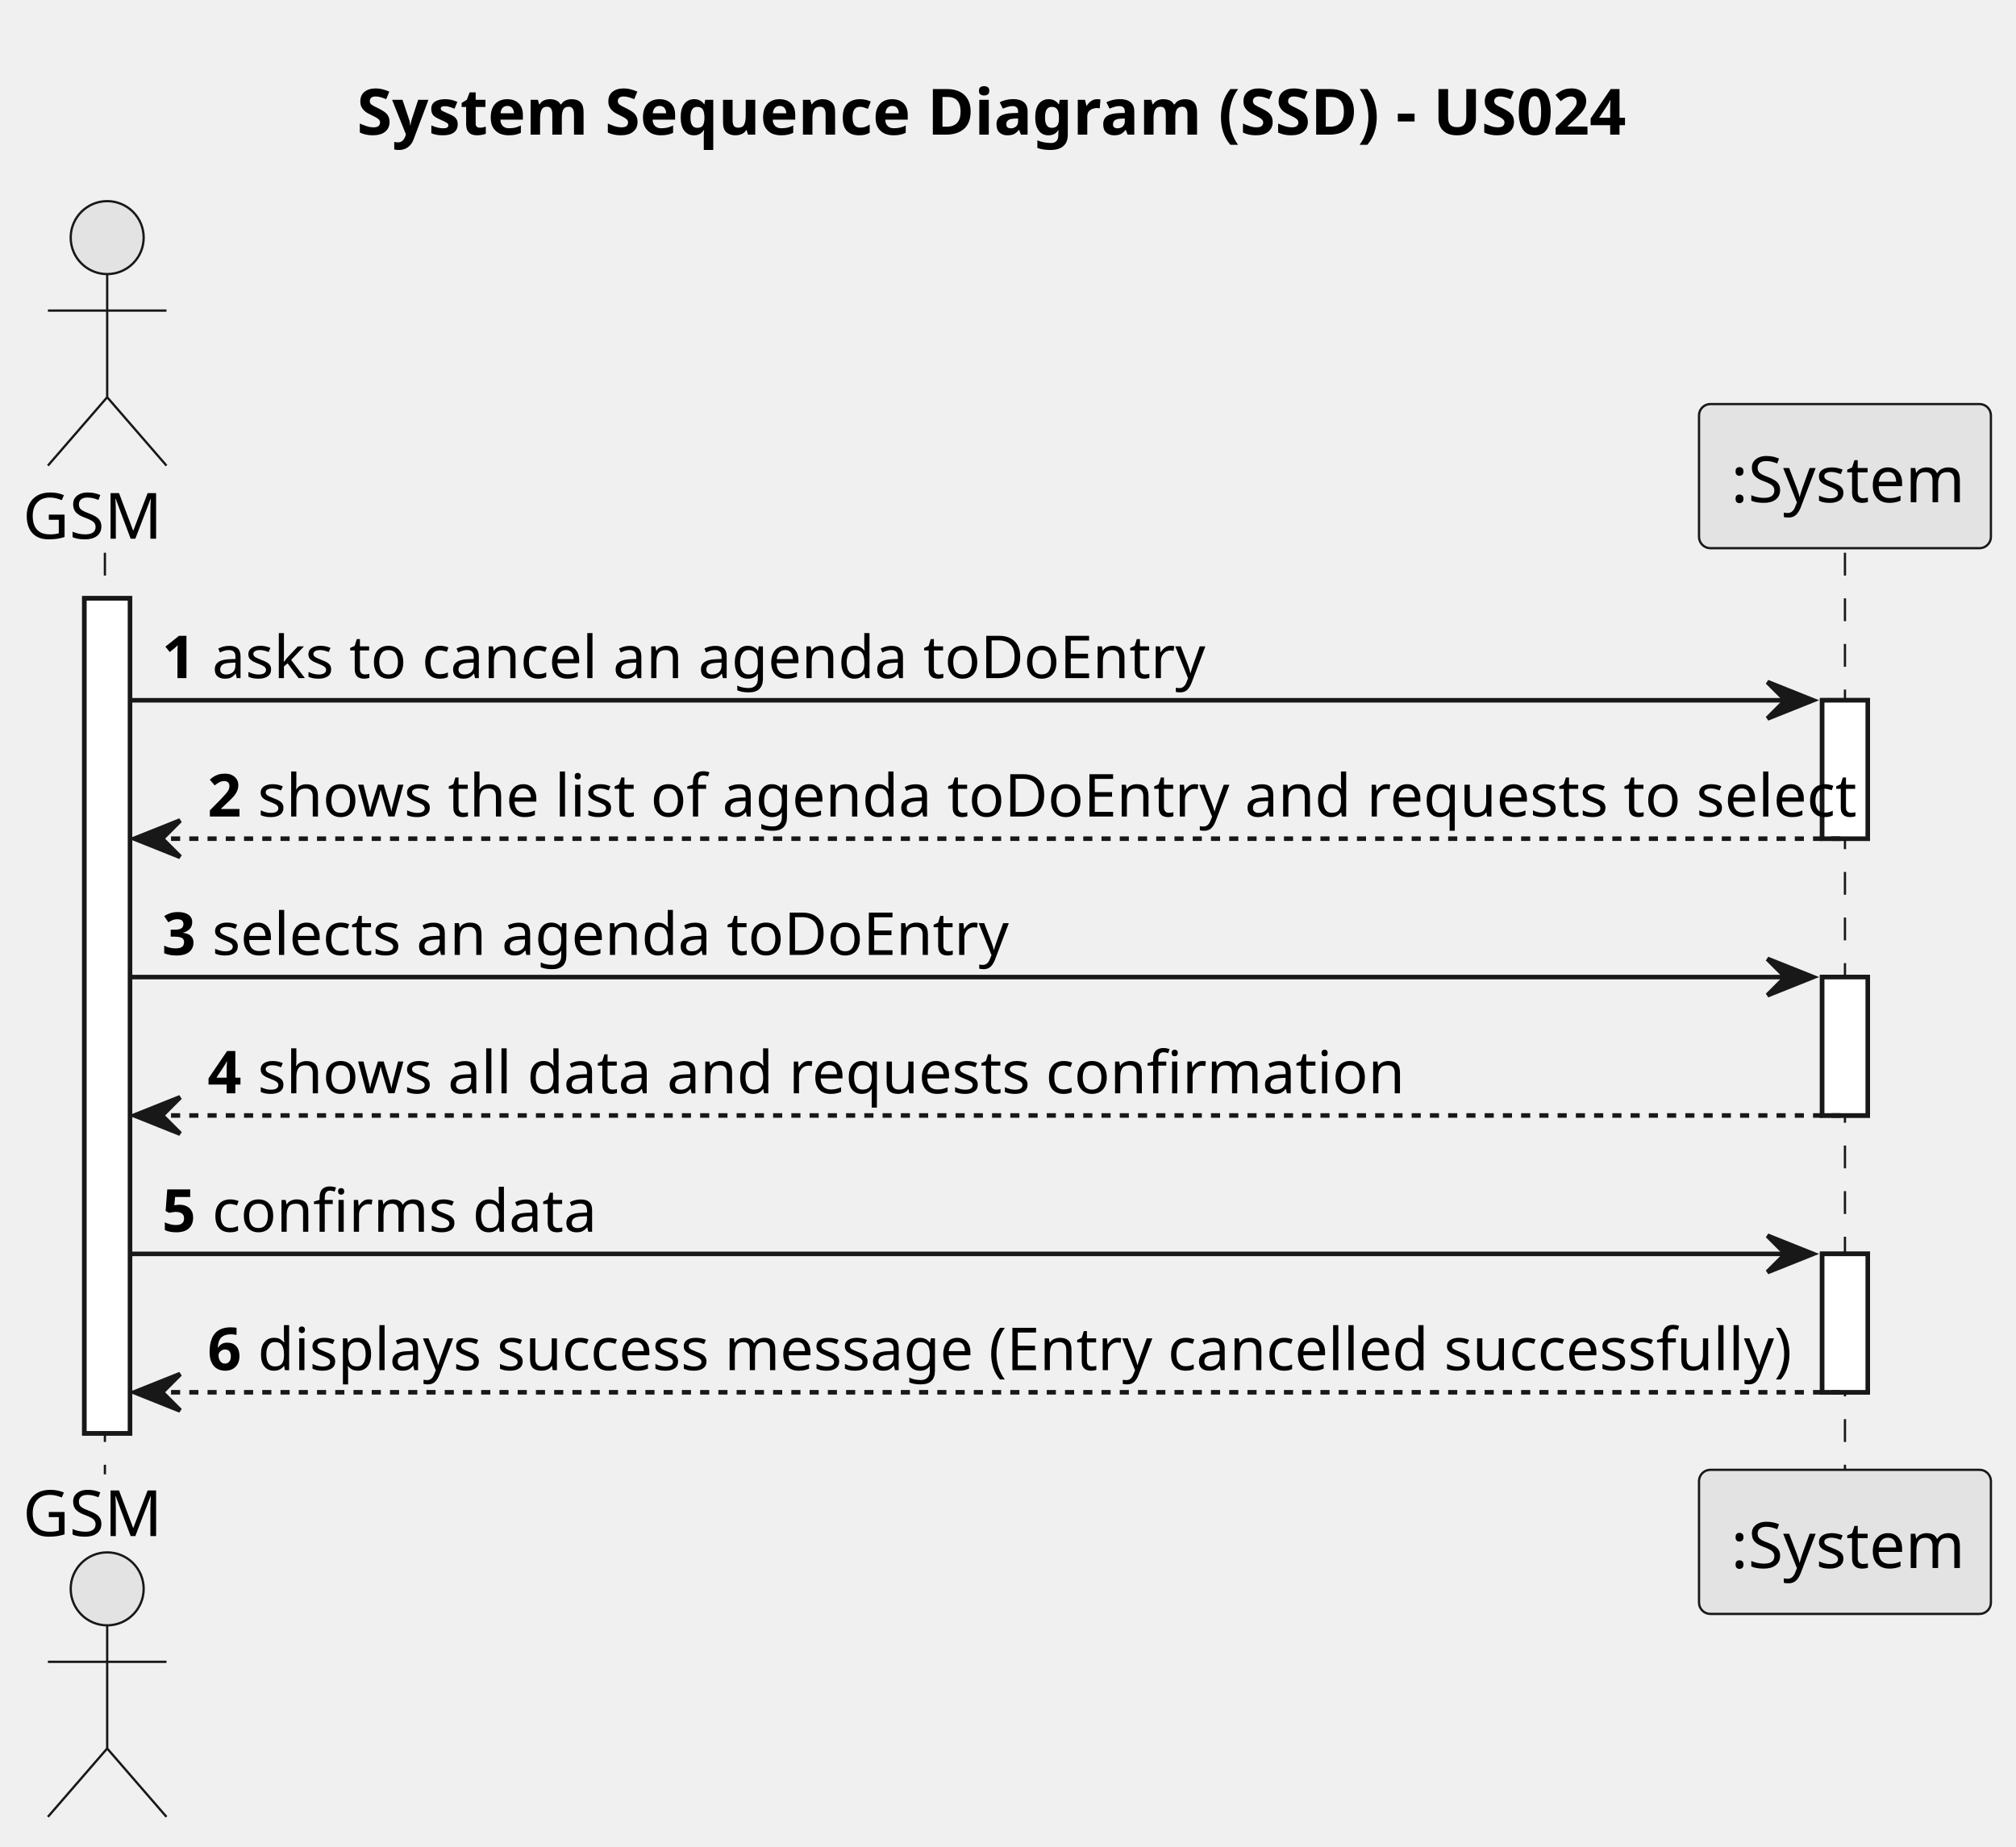
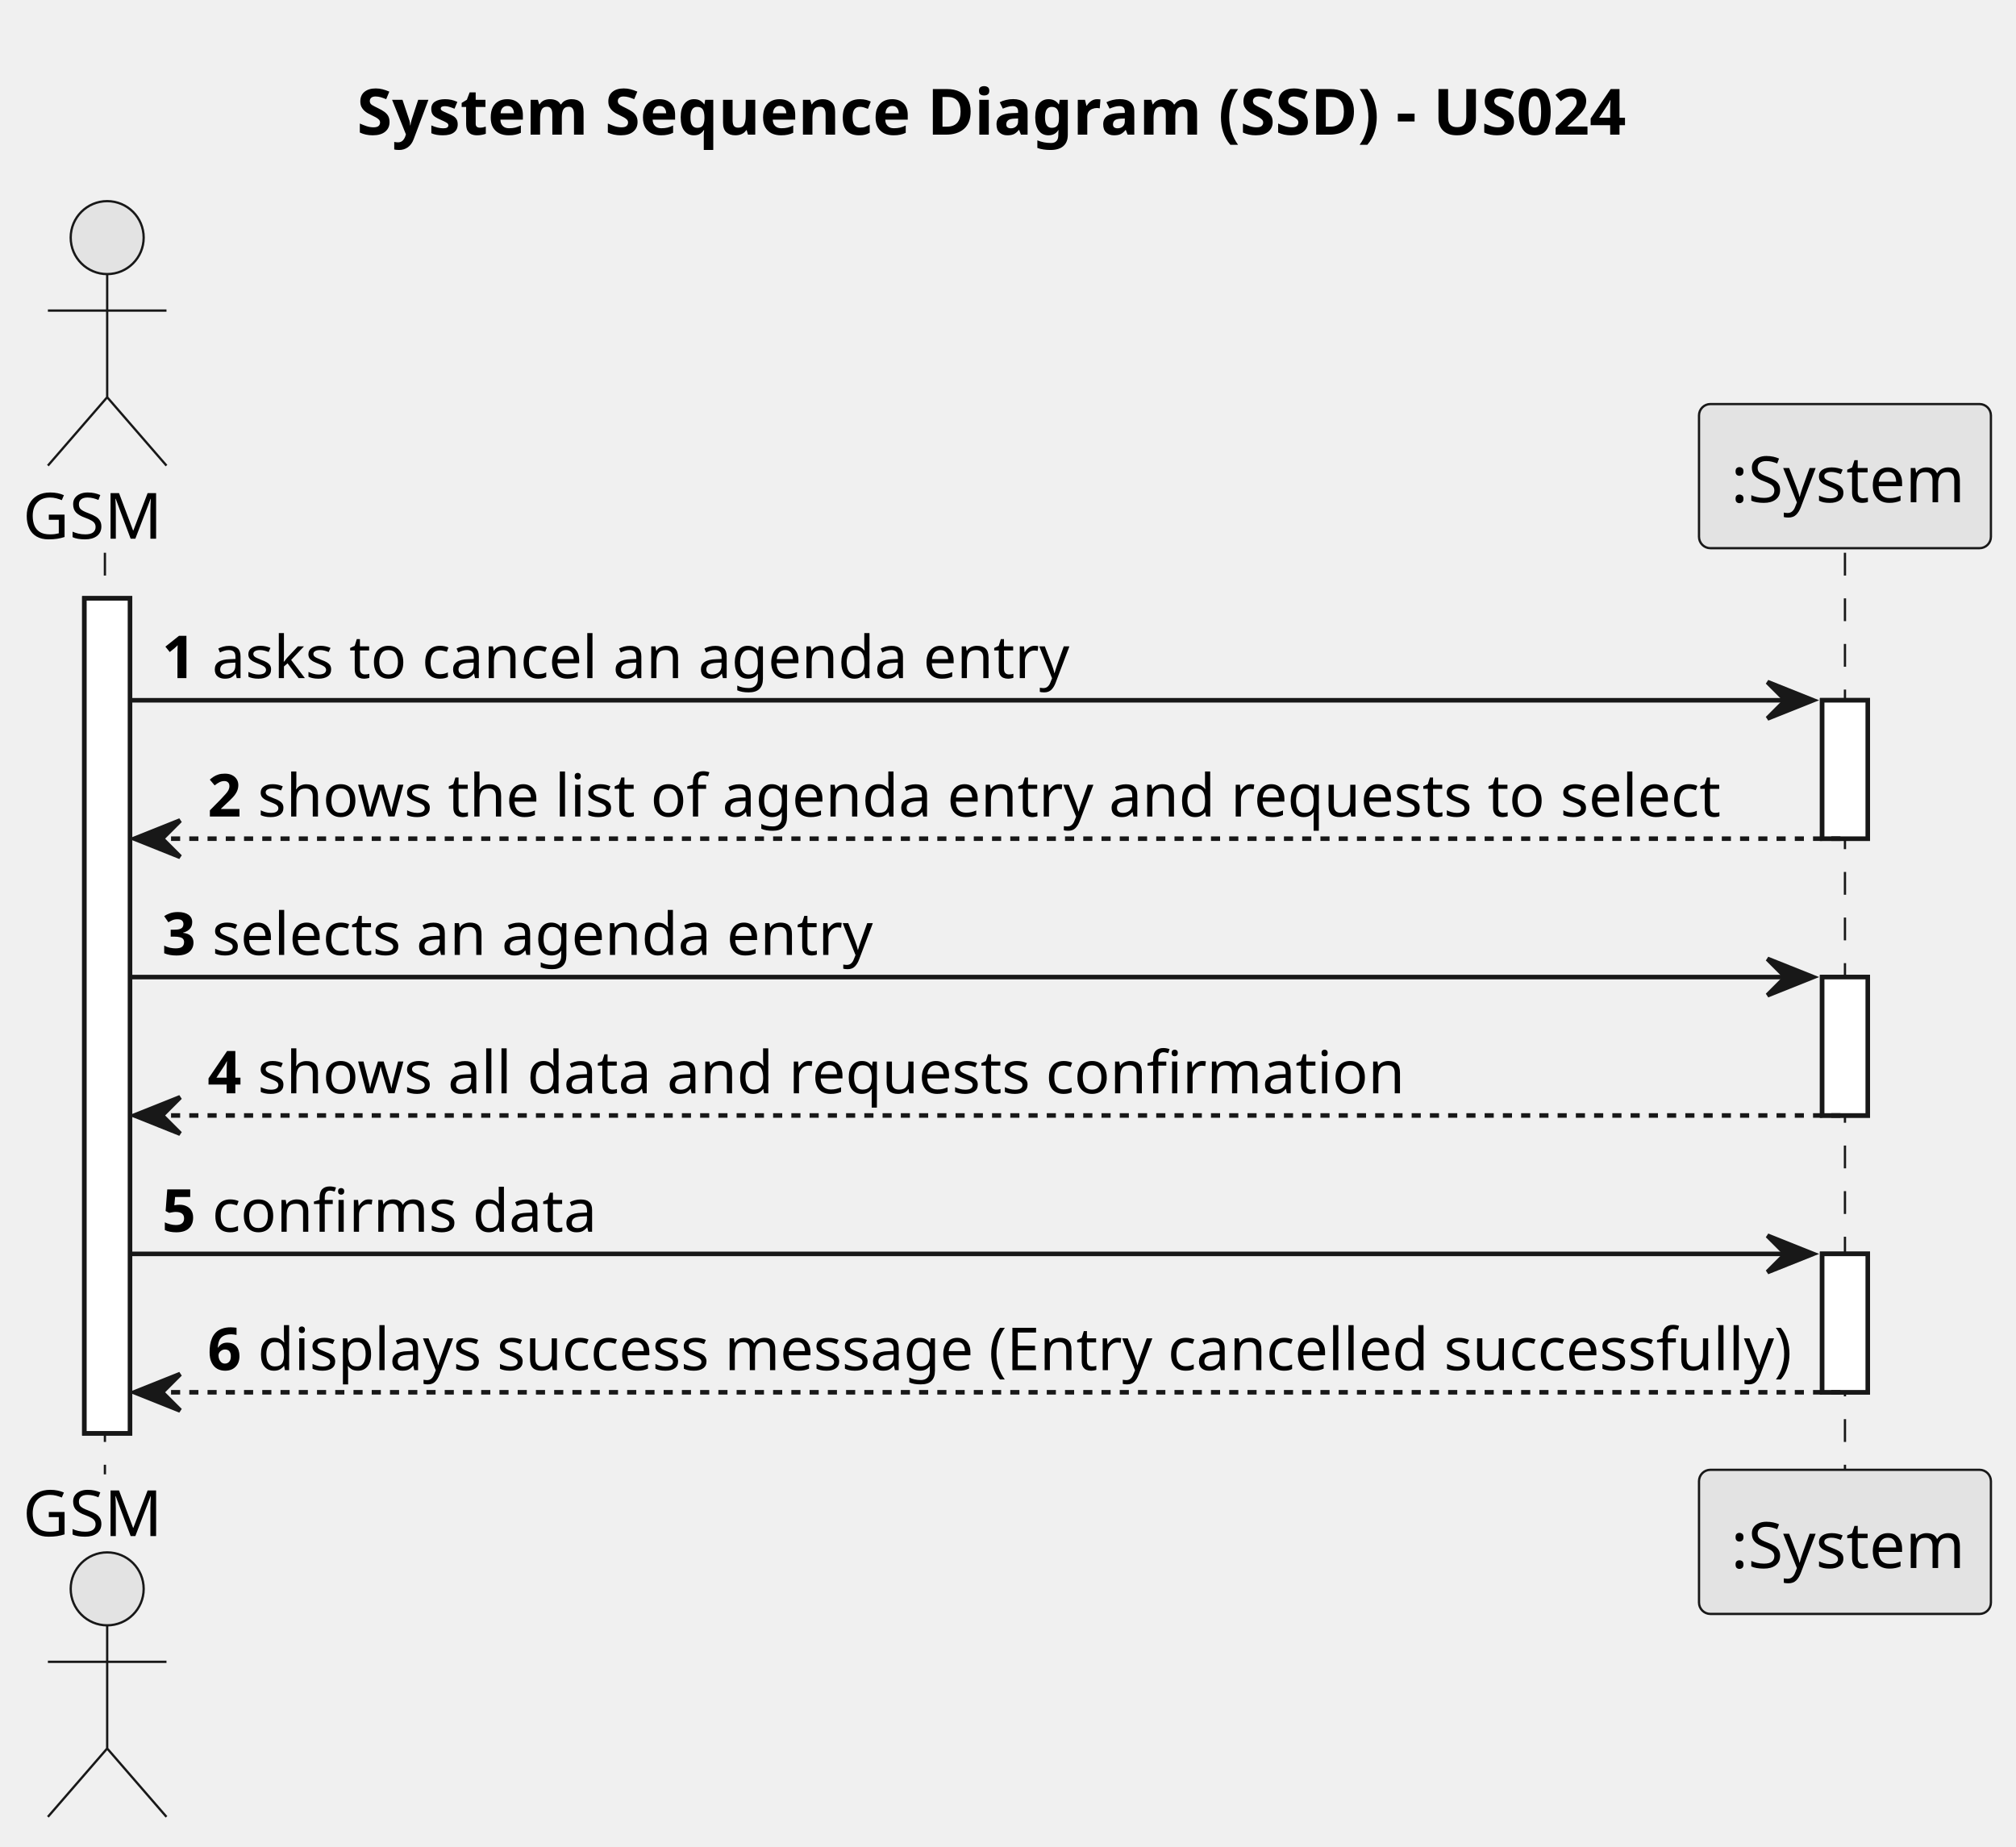
<svg xmlns="http://www.w3.org/2000/svg" contentStyleType="text/css" height="405px" preserveAspectRatio="none" style="width:442px;height:405px;background:#FFFFFF;" version="1.1" viewBox="0 0 442 405" width="442px" zoomAndPan="magnify">
  <defs />
  <g>
    <text fill="#000000" font-family="sans-serif" font-size="14" font-weight="bold" lengthAdjust="spacing" textLength="284" x="78.25" y="29.533">System Sequence Diagram (SSD) - US024</text>
    <rect fill="#FFFFFF" height="183.109" style="stroke:#181818;stroke-width:1.0;" width="10" x="18.5" y="131.219" />
    <rect fill="#FFFFFF" height="30.352" style="stroke:#181818;stroke-width:1.0;" width="10" x="399.5" y="153.57" />
    <rect fill="#FFFFFF" height="30.352" style="stroke:#181818;stroke-width:1.0;" width="10" x="399.5" y="214.273" />
    <rect fill="#FFFFFF" height="30.352" style="stroke:#181818;stroke-width:1.0;" width="10" x="399.5" y="274.977" />
    <line style="stroke:#181818;stroke-width:0.5;stroke-dasharray:5.0,5.0;" x1="23" x2="23" y1="121.219" y2="323.328" />
    <line style="stroke:#181818;stroke-width:0.5;stroke-dasharray:5.0,5.0;" x1="404.5" x2="404.5" y1="121.219" y2="323.328" />
    <text fill="#000000" font-family="sans-serif" font-size="14" lengthAdjust="spacing" textLength="31" x="5" y="118.143">GSM</text>
    <ellipse cx="23.5" cy="52.109" fill="#E3E3E3" rx="8" ry="8" style="stroke:#181818;stroke-width:0.5;" />
    <path d="M23.5,60.109 L23.5,87.109 M10.5,68.109 L36.5,68.109 M23.5,87.109 L10.5,102.109 M23.5,87.109 L36.5,102.109 " fill="none" style="stroke:#181818;stroke-width:0.5;" />
    <text fill="#000000" font-family="sans-serif" font-size="14" lengthAdjust="spacing" textLength="31" x="5" y="336.861">GSM</text>
    <ellipse cx="23.5" cy="348.438" fill="#E3E3E3" rx="8" ry="8" style="stroke:#181818;stroke-width:0.5;" />
    <path d="M23.5,356.438 L23.5,383.438 M10.5,364.438 L36.5,364.438 M23.5,383.438 L10.5,398.438 M23.5,383.438 L36.5,398.438 " fill="none" style="stroke:#181818;stroke-width:0.5;" />
    <rect fill="#E3E3E3" height="31.609" rx="2.5" ry="2.5" style="stroke:#181818;stroke-width:0.5;" width="64" x="372.5" y="88.609" />
    <text fill="#000000" font-family="sans-serif" font-size="14" lengthAdjust="spacing" textLength="50" x="379.5" y="110.143">:System</text>
    <rect fill="#E3E3E3" height="31.609" rx="2.5" ry="2.5" style="stroke:#181818;stroke-width:0.5;" width="64" x="372.5" y="322.328" />
    <text fill="#000000" font-family="sans-serif" font-size="14" lengthAdjust="spacing" textLength="50" x="379.5" y="343.861">:System</text>
    <rect fill="#FFFFFF" height="183.109" style="stroke:#181818;stroke-width:1.0;" width="10" x="18.5" y="131.219" />
    <rect fill="#FFFFFF" height="30.352" style="stroke:#181818;stroke-width:1.0;" width="10" x="399.5" y="153.57" />
    <rect fill="#FFFFFF" height="30.352" style="stroke:#181818;stroke-width:1.0;" width="10" x="399.5" y="214.273" />
    <rect fill="#FFFFFF" height="30.352" style="stroke:#181818;stroke-width:1.0;" width="10" x="399.5" y="274.977" />
    <polygon fill="#181818" points="387.5,149.57,397.5,153.57,387.5,157.57,391.5,153.57" style="stroke:#181818;stroke-width:1.0;" />
    <line style="stroke:#181818;stroke-width:1.0;" x1="28.5" x2="393.5" y1="153.57" y2="153.57" />
    <text fill="#000000" font-family="sans-serif" font-size="13" font-weight="bold" lengthAdjust="spacing" textLength="7" x="35.5" y="148.714">1</text>
-     <text fill="#000000" font-family="sans-serif" font-size="13" lengthAdjust="spacing" textLength="182" x="46.5" y="148.714">asks to cancel an agenda toDoEntry</text>
+     <text fill="#000000" font-family="sans-serif" font-size="13" lengthAdjust="spacing" textLength="182" x="46.5" y="148.714">asks to cancel an agenda entry</text>
    <polygon fill="#181818" points="39.5,179.922,29.5,183.922,39.5,187.922,35.5,183.922" style="stroke:#181818;stroke-width:1.0;" />
    <line style="stroke:#181818;stroke-width:1.0;stroke-dasharray:2.0,2.0;" x1="33.5" x2="403.5" y1="183.922" y2="183.922" />
    <text fill="#000000" font-family="sans-serif" font-size="13" font-weight="bold" lengthAdjust="spacing" textLength="7" x="45.5" y="179.065">2</text>
-     <text fill="#000000" font-family="sans-serif" font-size="13" lengthAdjust="spacing" textLength="306" x="56.5" y="179.065">shows the list of agenda toDoEntry and requests to select</text>
+     <text fill="#000000" font-family="sans-serif" font-size="13" lengthAdjust="spacing" textLength="306" x="56.5" y="179.065">shows the list of agenda entry and requests to select</text>
    <polygon fill="#181818" points="387.5,210.273,397.5,214.273,387.5,218.273,391.5,214.273" style="stroke:#181818;stroke-width:1.0;" />
    <line style="stroke:#181818;stroke-width:1.0;" x1="28.5" x2="393.5" y1="214.273" y2="214.273" />
    <text fill="#000000" font-family="sans-serif" font-size="13" font-weight="bold" lengthAdjust="spacing" textLength="7" x="35.5" y="209.417">3</text>
-     <text fill="#000000" font-family="sans-serif" font-size="13" lengthAdjust="spacing" textLength="139" x="46.5" y="209.417">selects an agenda toDoEntry</text>
+     <text fill="#000000" font-family="sans-serif" font-size="13" lengthAdjust="spacing" textLength="139" x="46.5" y="209.417">selects an agenda entry</text>
    <polygon fill="#181818" points="39.5,240.625,29.5,244.625,39.5,248.625,35.5,244.625" style="stroke:#181818;stroke-width:1.0;" />
    <line style="stroke:#181818;stroke-width:1.0;stroke-dasharray:2.0,2.0;" x1="33.5" x2="403.5" y1="244.625" y2="244.625" />
    <text fill="#000000" font-family="sans-serif" font-size="13" font-weight="bold" lengthAdjust="spacing" textLength="7" x="45.5" y="239.769">4</text>
    <text fill="#000000" font-family="sans-serif" font-size="13" lengthAdjust="spacing" textLength="236" x="56.5" y="239.769">shows all data and requests confirmation</text>
    <polygon fill="#181818" points="387.5,270.977,397.5,274.977,387.5,278.977,391.5,274.977" style="stroke:#181818;stroke-width:1.0;" />
    <line style="stroke:#181818;stroke-width:1.0;" x1="28.5" x2="393.5" y1="274.977" y2="274.977" />
    <text fill="#000000" font-family="sans-serif" font-size="13" font-weight="bold" lengthAdjust="spacing" textLength="7" x="35.5" y="270.12">5</text>
    <text fill="#000000" font-family="sans-serif" font-size="13" lengthAdjust="spacing" textLength="78" x="46.5" y="270.12">confirms data</text>
    <polygon fill="#181818" points="39.5,301.328,29.5,305.328,39.5,309.328,35.5,305.328" style="stroke:#181818;stroke-width:1.0;" />
    <line style="stroke:#181818;stroke-width:1.0;stroke-dasharray:2.0,2.0;" x1="33.5" x2="403.5" y1="305.328" y2="305.328" />
    <text fill="#000000" font-family="sans-serif" font-size="13" font-weight="bold" lengthAdjust="spacing" textLength="7" x="45.5" y="300.472">6</text>
    <text fill="#000000" font-family="sans-serif" font-size="13" lengthAdjust="spacing" textLength="336" x="56.5" y="300.472">displays success message (Entry cancelled successfully)</text>
  </g>
</svg>
